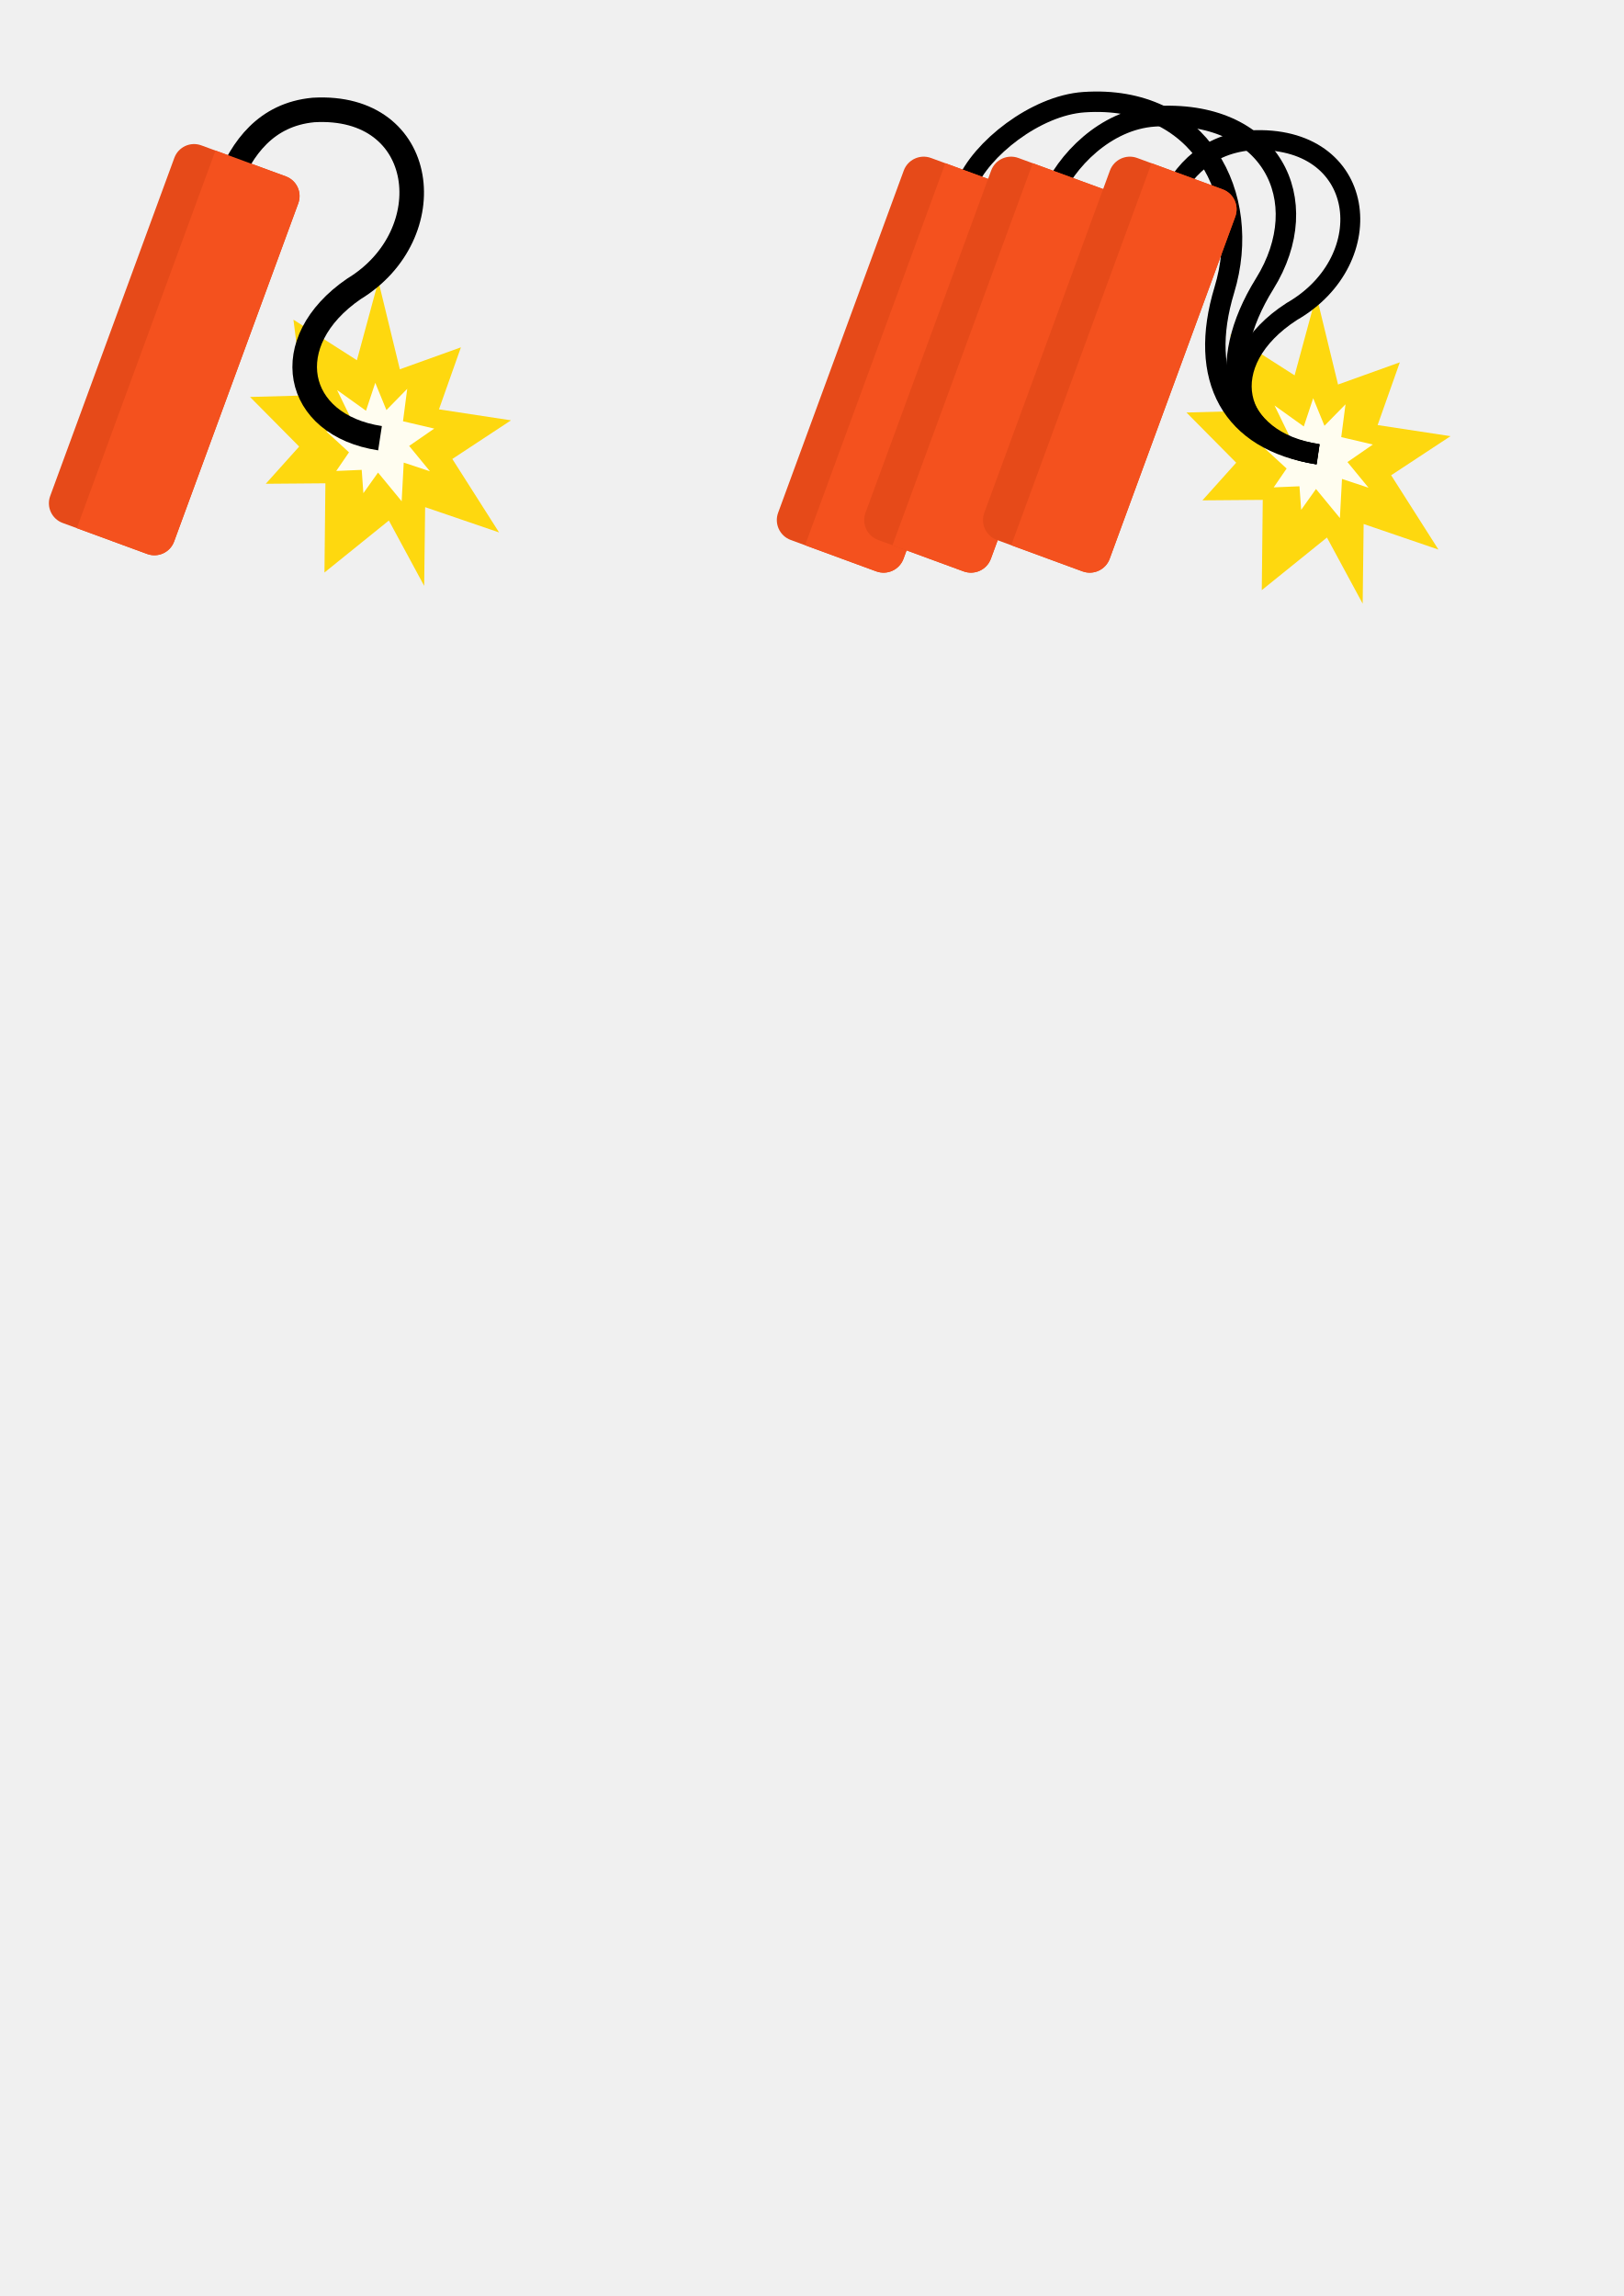
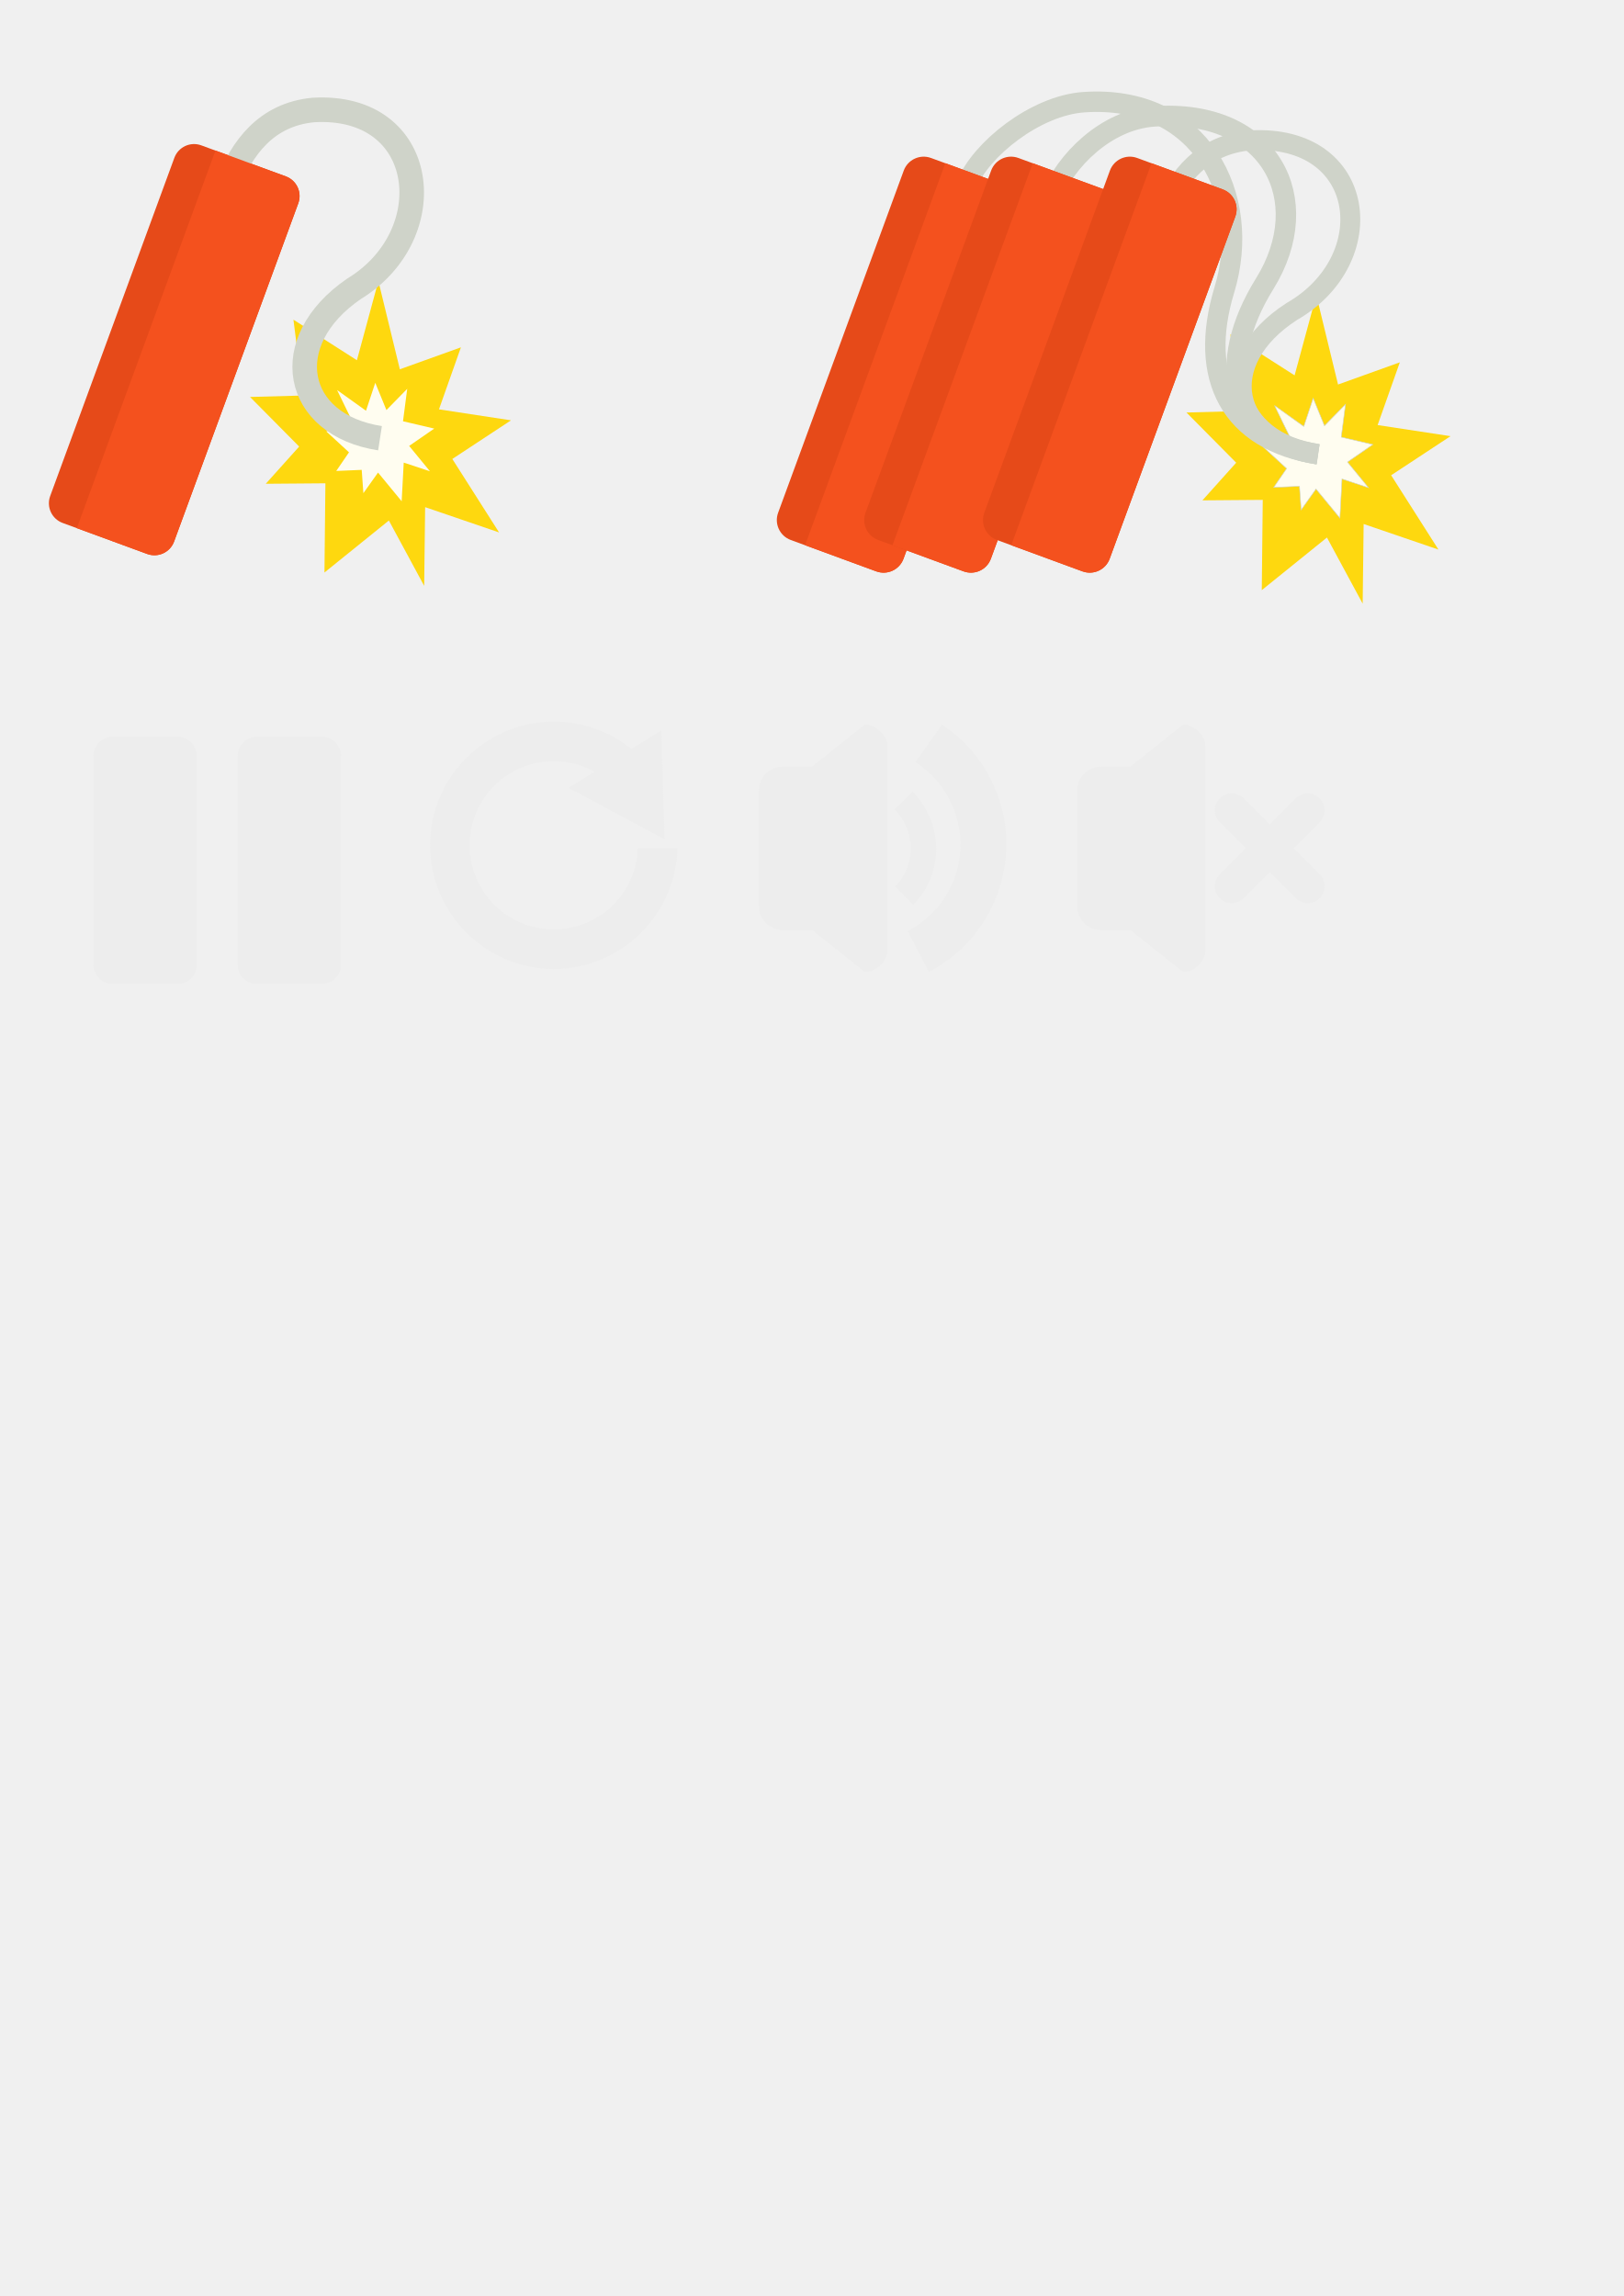
<svg xmlns="http://www.w3.org/2000/svg" width="210mm" height="297mm" viewBox="0 0 210 297" version="1.1" id="svg8">
  <defs id="defs2" />
  <g id="layer1">
    <path id="path851" d="m 170.246,38.19 -2.81,10.364 -8.304,-5.307 1.249,9.927 -6.93,0.187 6.431,6.493 -4.37,4.87 7.804,-0.062 -0.125,11.675 8.429,-6.805 4.62,8.553 0.125,-10.302 9.677,3.309 -6.119,-9.615 7.679,-5.057 -9.428,-1.436 2.872,-8.116 -7.992,2.872 z" style="fill:#ffd600;fill-opacity:0.937;stroke:none;stroke-width:0.175px;stroke-linecap:butt;stroke-linejoin:miter;stroke-opacity:1" />
-     <path style="fill:#ffffff;fill-opacity:0.937;stroke:none;stroke-width:0.072px;stroke-linecap:butt;stroke-linejoin:miter;stroke-opacity:1" d="m 164.841,52.455 2.075,4.261 -3.478,1.161 2.965,2.729 -1.668,2.438 3.331,-0.141 0.219,3.049 1.918,-2.698 3.092,3.757 0.27,-5.057 3.433,1.136 -2.724,-3.32 3.284,-2.268 -4.089,-0.959 0.551,-4.244 -2.722,2.778 -1.459,-3.567 -1.213,3.656 z" id="path853" />
-     <g id="g869" transform="matrix(0.6607161,0,0,0.6607161,296.6467,-37.11706)">
-       <path style="fill:none;stroke:#000000;stroke-width:4;stroke-linecap:butt;stroke-linejoin:miter;stroke-miterlimit:4;stroke-dasharray:none;stroke-opacity:1" d="m -259.805,92.371 c 2.78,-6.939 13.509,-15.541 23.004,-16.19 22.811,-1.561 33.109,18.244 27.49,36.745 -5.234,17.231 1.23,29.567 18.326,32.184" id="path875" />
-       <path id="path865" d="m -243.215,94.677 c 2.78,-6.939 10.661,-15.063 20.156,-15.713 22.811,-1.561 31.838,16.354 21.632,32.777 -9.769,15.72 -6.652,30.752 10.443,33.369" style="fill:none;stroke:#000000;stroke-width:4;stroke-linecap:butt;stroke-linejoin:miter;stroke-miterlimit:4;stroke-dasharray:none;stroke-opacity:1" />
+     <path style="fill:#ffffff;fill-opacity:0.937;stroke:#cfd3c9;stroke-width:0.072px;stroke-linecap:butt;stroke-linejoin:miter;stroke-opacity:1" d="m 164.841,52.455 2.075,4.261 -3.478,1.161 2.965,2.729 -1.668,2.438 3.331,-0.141 0.219,3.049 1.918,-2.698 3.092,3.757 0.27,-5.057 3.433,1.136 -2.724,-3.32 3.284,-2.268 -4.089,-0.959 0.551,-4.244 -2.722,2.778 -1.459,-3.567 -1.213,3.656 z" id="path853" />
+     <g id="g869" transform="matrix(0.6607161,0,0,0.6607161,296.6467,-37.11706)" style="stroke:#cfd3c9;stroke-opacity:1">
+       <path style="fill:none;stroke:#cfd3c9;stroke-width:4;stroke-linecap:butt;stroke-linejoin:miter;stroke-miterlimit:4;stroke-dasharray:none;stroke-opacity:1" d="m -259.805,92.371 c 2.78,-6.939 13.509,-15.541 23.004,-16.19 22.811,-1.561 33.109,18.244 27.49,36.745 -5.234,17.231 1.23,29.567 18.326,32.184" id="path875" />
+       <path id="path865" d="m -243.215,94.677 c 2.78,-6.939 10.661,-15.063 20.156,-15.713 22.811,-1.561 31.838,16.354 21.632,32.777 -9.769,15.72 -6.652,30.752 10.443,33.369" style="fill:none;stroke:#cfd3c9;stroke-width:4;stroke-linecap:butt;stroke-linejoin:miter;stroke-miterlimit:4;stroke-dasharray:none;stroke-opacity:1" />
    </g>
    <path style="fill:#ffd600;fill-opacity:0.937;stroke:none;stroke-width:0.173px;stroke-linecap:butt;stroke-linejoin:miter;stroke-opacity:1" d="m 48.937,36.353 -2.777,10.244 -8.208,-5.246 1.234,9.812 -6.85,0.185 6.356,6.418 -4.32,4.814 7.714,-0.062 -0.123,11.54 8.331,-6.727 4.567,8.455 0.123,-10.183 9.565,3.271 -6.048,-9.504 7.591,-4.999 -9.319,-1.419 2.839,-8.023 -7.899,2.839 z" id="path842" />
    <path id="path844" d="m 43.594,50.453 2.051,4.212 -3.438,1.148 2.93,2.698 -1.649,2.41 3.293,-0.14 0.216,3.014 1.896,-2.667 3.056,3.713 0.267,-4.999 3.394,1.122 -2.693,-3.282 3.246,-2.242 -4.041,-0.948 0.545,-4.195 -2.69,2.746 -1.442,-3.526 -1.199,3.614 z" style="fill:#ffffff;fill-opacity:0.937;stroke:none;stroke-width:0.071px;stroke-linecap:butt;stroke-linejoin:miter;stroke-opacity:1" />
-     <g id="g849" transform="matrix(0.653084,0,0,0.653084,188.3185,-38.08415)">
-       <rect transform="rotate(20.15742)" ry="4.158" y="167.4" x="-207.41" height="79.67" width="26.142" id="rect21" style="fill:#e64a19;fill-opacity:1;stroke-width:0.265" />
-       <path id="path27" d="m -243.215,94.677 c 2.78,-6.939 7.467,-13.692 16.943,-14.579 22.826,-1.323 25.643,24.718 8.024,35.422 -15.269,10.459 -11.944,26.972 5.151,29.589" style="fill:none;stroke:#000000;stroke-width:4.865;stroke-linecap:butt;stroke-linejoin:miter;stroke-miterlimit:4;stroke-dasharray:none;stroke-opacity:1" />
-       <path id="rect839" d="m -200.264,167.397 14.838,0.003 c 2.303,3.9e-4 4.158,1.854 4.158,4.158 v 71.355 c 0,2.303 -1.854,4.158 -4.158,4.158 l -14.838,-0.003 z" style="fill:#f4511e;fill-opacity:1;stroke-width:0.265" transform="rotate(20.15742)" />
-     </g>
-     <path id="path857" d="m 150.526,27.266 c 1.842,-4.338 4.948,-8.559 11.226,-9.114 15.124,-0.827 16.99,15.452 5.317,22.144 -10.117,6.538 -7.914,16.861 3.413,18.497" style="fill:none;stroke:#000000;stroke-width:2.574;stroke-linecap:butt;stroke-linejoin:miter;stroke-miterlimit:4;stroke-dasharray:none;stroke-opacity:1" />
+     <rect style="fill:#e64a19;fill-opacity:1;stroke-width:0.173" id="rect21" width="17.073" height="52.031" x="28.204" y="8.68" ry="2.715" transform="rotate(20.15742)" />
+     <path style="fill:none;stroke:#cfd3c9;stroke-width:3.177;stroke-linecap:butt;stroke-linejoin:miter;stroke-miterlimit:4;stroke-dasharray:none;stroke-opacity:1" d="m 29.479,23.748 c 1.816,-4.532 4.877,-8.942 11.065,-9.521 14.907,-0.864 16.747,16.143 5.241,23.134 -9.972,6.831 -7.801,17.615 3.364,19.324" id="path27" />
+     <path style="fill:#f4511e;fill-opacity:1;stroke-width:0.173" d="m 27.867,19.474 9.096,3.341 c 1.412,0.519 2.132,2.073 1.613,3.485 L 22.518,70.046 c -0.518,1.412 -2.073,2.132 -3.485,1.613 L 9.937,68.318 Z" id="rect839" />
+     <path id="path857" d="m 150.526,27.266 c 1.842,-4.338 4.948,-8.559 11.226,-9.114 15.124,-0.827 16.99,15.452 5.317,22.144 -10.117,6.538 -7.914,16.861 3.413,18.497" style="fill:none;stroke:#cfd3c9;stroke-width:2.574;stroke-linecap:butt;stroke-linejoin:miter;stroke-miterlimit:4;stroke-dasharray:none;stroke-opacity:1" />
    <rect transform="rotate(20.15742)" ry="2.747" y="-22.31" x="117.33" height="52.639" width="17.273" id="rect926" style="fill:#e64a19;fill-opacity:1;stroke-width:0.175" />
    <path id="path928" d="m 122.265,21.114 9.203,3.38 c 1.429,0.525 2.157,2.097 1.632,3.525 l -16.246,44.257 c -0.524,1.429 -2.097,2.157 -3.525,1.632 l -9.203,-3.38 z" style="fill:#f4511e;fill-opacity:1;stroke-width:0.175" />
    <rect style="fill:#e64a19;fill-opacity:1;stroke-width:0.175" id="rect922" width="17.273" height="52.639" x="127.94" y="-26.205" ry="2.747" transform="rotate(20.15742)" />
    <path style="fill:#f4511e;fill-opacity:1;stroke-width:0.175" d="m 133.566,21.114 9.203,3.38 c 1.429,0.525 2.157,2.097 1.632,3.525 l -16.246,44.257 c -0.524,1.429 -2.097,2.157 -3.525,1.632 l -9.203,-3.38 z" id="path924" />
    <rect transform="rotate(20.15742)" ry="2.747" y="-31.499" x="142.362" height="52.639" width="17.273" id="rect855" style="fill:#e64a19;fill-opacity:1;stroke-width:0.175" />
    <path id="path859" d="m 148.93,21.114 9.203,3.38 c 1.429,0.525 2.157,2.097 1.632,3.525 l -16.246,44.257 c -0.524,1.429 -2.097,2.157 -3.525,1.632 l -9.203,-3.38 z" style="fill:#f4511e;fill-opacity:1;stroke-width:0.175" />
+     <rect style="opacity:1;vector-effect:none;fill:#ededed;fill-opacity:1;stroke:none;stroke-width:0.16;stroke-linecap:butt;stroke-linejoin:miter;stroke-miterlimit:4;stroke-dasharray:none;stroke-dashoffset:0;stroke-opacity:1" id="rect930" width="13.353" height="32" x="30.743" y="95.289" ry="2.496" />
+     <rect ry="2.496" y="95.289" x="12.095" height="32" width="13.353" id="rect934" style="opacity:1;vector-effect:none;fill:#ededed;fill-opacity:1;stroke:none;stroke-width:0.16;stroke-linecap:butt;stroke-linejoin:miter;stroke-miterlimit:4;stroke-dasharray:none;stroke-dashoffset:0;stroke-opacity:1" />
+     <path style="color:#000000;font-style:normal;font-variant:normal;font-weight:normal;font-stretch:normal;font-size:medium;line-height:normal;font-family:sans-serif;font-variant-ligatures:normal;font-variant-position:normal;font-variant-caps:normal;font-variant-numeric:normal;font-variant-alternates:normal;font-feature-settings:normal;text-indent:0;text-align:start;text-decoration:none;text-decoration-line:none;text-decoration-style:solid;text-decoration-color:#000000;letter-spacing:normal;word-spacing:normal;text-transform:none;writing-mode:lr-tb;direction:ltr;text-orientation:mixed;dominant-baseline:auto;baseline-shift:baseline;text-anchor:start;white-space:normal;shape-padding:0;clip-rule:nonzero;display:inline;overflow:visible;visibility:visible;opacity:1;isolation:auto;mix-blend-mode:normal;color-interpolation:sRGB;color-interpolation-filters:linearRGB;solid-color:#000000;solid-opacity:1;vector-effect:none;fill:#ededed;fill-opacity:1;fill-rule:nonzero;stroke:none;stroke-width:5.128;stroke-linecap:butt;stroke-linejoin:miter;stroke-miterlimit:4;stroke-dasharray:none;stroke-dashoffset:0;stroke-opacity:1;color-rendering:auto;image-rendering:auto;shape-rendering:auto;text-rendering:auto;enable-background:accumulate" d="m 71.624,93.339 c -8.808,0 -16.003,7.193 -16.003,16 0,8.806 7.195,16 16.003,16 8.683,0 15.798,-6.992 15.997,-15.627 h -5.13 c -0.195,5.86 -4.956,10.5 -10.867,10.5 -6.036,0 -10.875,-4.838 -10.875,-10.873 0,-6.035 4.839,-10.872 10.875,-10.872 1.92,0 3.712,0.492 5.269,1.357 l -3.361,2.083 12.425,6.664 -0.44,-14.091 -3.863,2.394 c -2.746,-2.209 -6.245,-3.534 -10.03,-3.534 z" id="path950" />
+     <path style="opacity:1;vector-effect:none;fill:#ededed;fill-opacity:1;stroke:none;stroke-width:0.198;stroke-linecap:butt;stroke-linejoin:miter;stroke-miterlimit:4;stroke-dasharray:none;stroke-dashoffset:0;stroke-opacity:1" d="m 111.857,93.727 -6.844,5.441 h -3.766 c -1.715,0 -3.096,1.381 -3.096,3.096 v 14.934 c 0,1.715 1.38,3.096 3.096,3.096 h 3.766 l 6.839,5.431 c 1.344,0.053 2.886,-1.317 2.886,-2.714 V 96.451 c 0,-1.394 -1.538,-2.719 -2.882,-2.724 z" id="rect961" />
+     <path id="path972" d="m 120.138,125.727 c 9.082,-4.717 12.648,-15.991 7.93,-25.075 -1.507,-2.901 -3.683,-5.24 -6.242,-6.925 l -3.429,4.845 c 1.794,1.155 3.323,2.785 4.383,4.826 3.233,6.225 0.836,13.807 -5.389,17.04 z" style="color:#000000;font-style:normal;font-variant:normal;font-weight:normal;font-stretch:normal;font-size:medium;line-height:normal;font-family:sans-serif;font-variant-ligatures:normal;font-variant-position:normal;font-variant-caps:normal;font-variant-numeric:normal;font-variant-alternates:normal;font-feature-settings:normal;text-indent:0;text-align:start;text-decoration:none;text-decoration-line:none;text-decoration-style:solid;text-decoration-color:#000000;letter-spacing:normal;word-spacing:normal;text-transform:none;writing-mode:lr-tb;direction:ltr;text-orientation:mixed;dominant-baseline:auto;baseline-shift:baseline;text-anchor:start;white-space:normal;shape-padding:0;clip-rule:nonzero;display:inline;overflow:visible;visibility:visible;opacity:1;isolation:auto;mix-blend-mode:normal;color-interpolation:sRGB;color-interpolation-filters:linearRGB;solid-color:#000000;solid-opacity:1;vector-effect:none;fill:#ededed;fill-opacity:1;fill-rule:nonzero;stroke:none;stroke-width:5.959;stroke-linecap:butt;stroke-linejoin:miter;stroke-miterlimit:4;stroke-dasharray:none;stroke-dashoffset:0;stroke-opacity:1;color-rendering:auto;image-rendering:auto;shape-rendering:auto;text-rendering:auto;enable-background:accumulate" />
+     <path style="color:#000000;font-style:normal;font-variant:normal;font-weight:normal;font-stretch:normal;font-size:medium;line-height:normal;font-family:sans-serif;font-variant-ligatures:normal;font-variant-position:normal;font-variant-caps:normal;font-variant-numeric:normal;font-variant-alternates:normal;font-feature-settings:normal;text-indent:0;text-align:start;text-decoration:none;text-decoration-line:none;text-decoration-style:solid;text-decoration-color:#000000;letter-spacing:normal;word-spacing:normal;text-transform:none;writing-mode:lr-tb;direction:ltr;text-orientation:mixed;dominant-baseline:auto;baseline-shift:baseline;text-anchor:start;white-space:normal;shape-padding:0;clip-rule:nonzero;display:inline;overflow:visible;visibility:visible;opacity:1;isolation:auto;mix-blend-mode:normal;color-interpolation:sRGB;color-interpolation-filters:linearRGB;solid-color:#000000;solid-opacity:1;vector-effect:none;fill:#ededed;fill-opacity:1;fill-rule:nonzero;stroke:none;stroke-width:3.311;stroke-linecap:butt;stroke-linejoin:miter;stroke-miterlimit:4;stroke-dasharray:none;stroke-dashoffset:0;stroke-opacity:1;color-rendering:auto;image-rendering:auto;shape-rendering:auto;text-rendering:auto;enable-background:accumulate" d="m 118.108,117.048 c 3.991,-3.984 3.955,-10.568 -0.08,-14.643 l -2.324,2.319 c 2.765,2.793 2.79,7.221 0.054,9.951 z" id="path976" />
+     <rect ry="2.214" y="-47.664" x="191.52" height="18.262" width="4.376" id="rect991" style="opacity:1;vector-effect:none;fill:#ededed;fill-opacity:1;stroke:none;stroke-width:0.142;stroke-linecap:butt;stroke-linejoin:miter;stroke-miterlimit:4;stroke-dasharray:none;stroke-dashoffset:0;stroke-opacity:1" transform="matrix(0.7071008,0.7071127,-0.7071008,0.7071127,0,0)" />
+     <rect transform="matrix(-0.7071008,0.7071127,-0.7071008,-0.7071127,0,0)" style="opacity:1;vector-effect:none;fill:#ededed;fill-opacity:1;stroke:none;stroke-width:0.142;stroke-linecap:butt;stroke-linejoin:miter;stroke-miterlimit:4;stroke-dasharray:none;stroke-dashoffset:0;stroke-opacity:1" id="rect993" width="4.376" height="18.262" x="-40.721" y="-202.839" ry="2.214" />
+     <path id="path4717" d="m 153.017,93.727 -6.844,5.441 h -3.766 c -1.715,0 -3.096,1.381 -3.096,3.096 v 14.934 c 0,1.715 1.38,3.096 3.096,3.096 h 3.766 l 6.839,5.431 c 1.344,0.053 2.886,-1.317 2.886,-2.714 V 96.451 c 0,-1.394 -1.538,-2.719 -2.882,-2.724 z" style="opacity:1;vector-effect:none;fill:#ededed;fill-opacity:1;stroke:none;stroke-width:0.198;stroke-linecap:butt;stroke-linejoin:miter;stroke-miterlimit:4;stroke-dasharray:none;stroke-dashoffset:0;stroke-opacity:1" />
  </g>
</svg>
